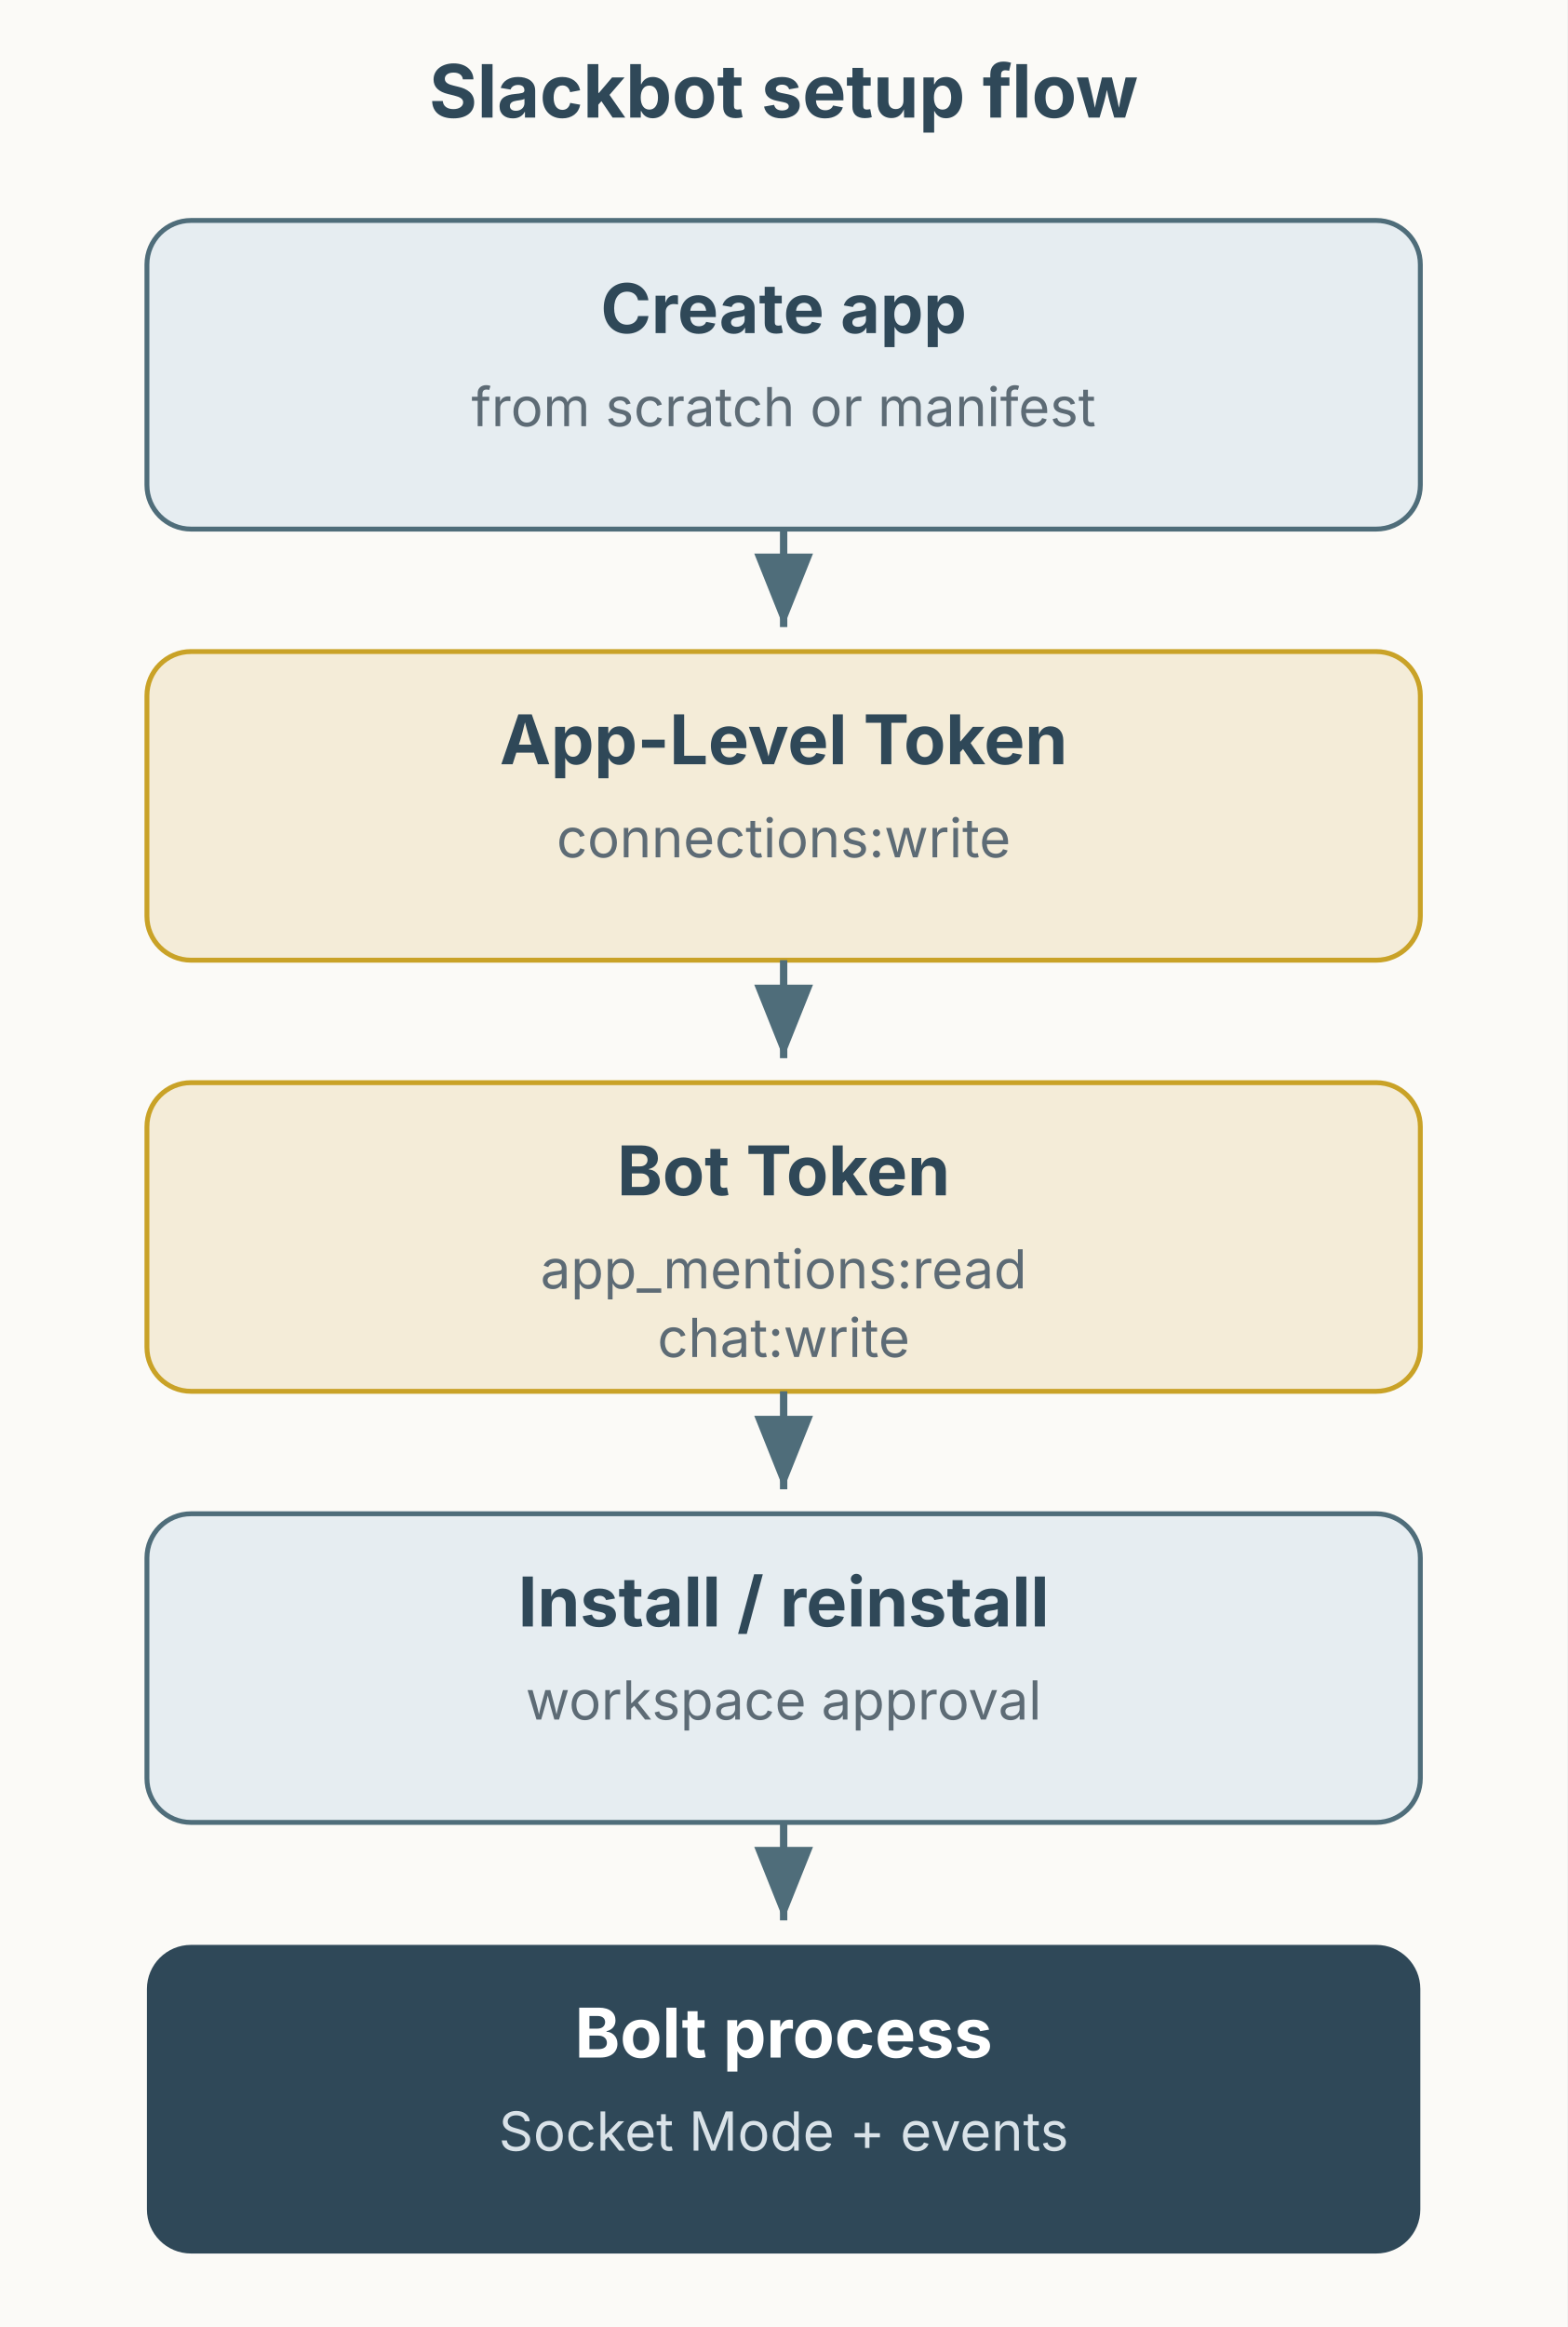
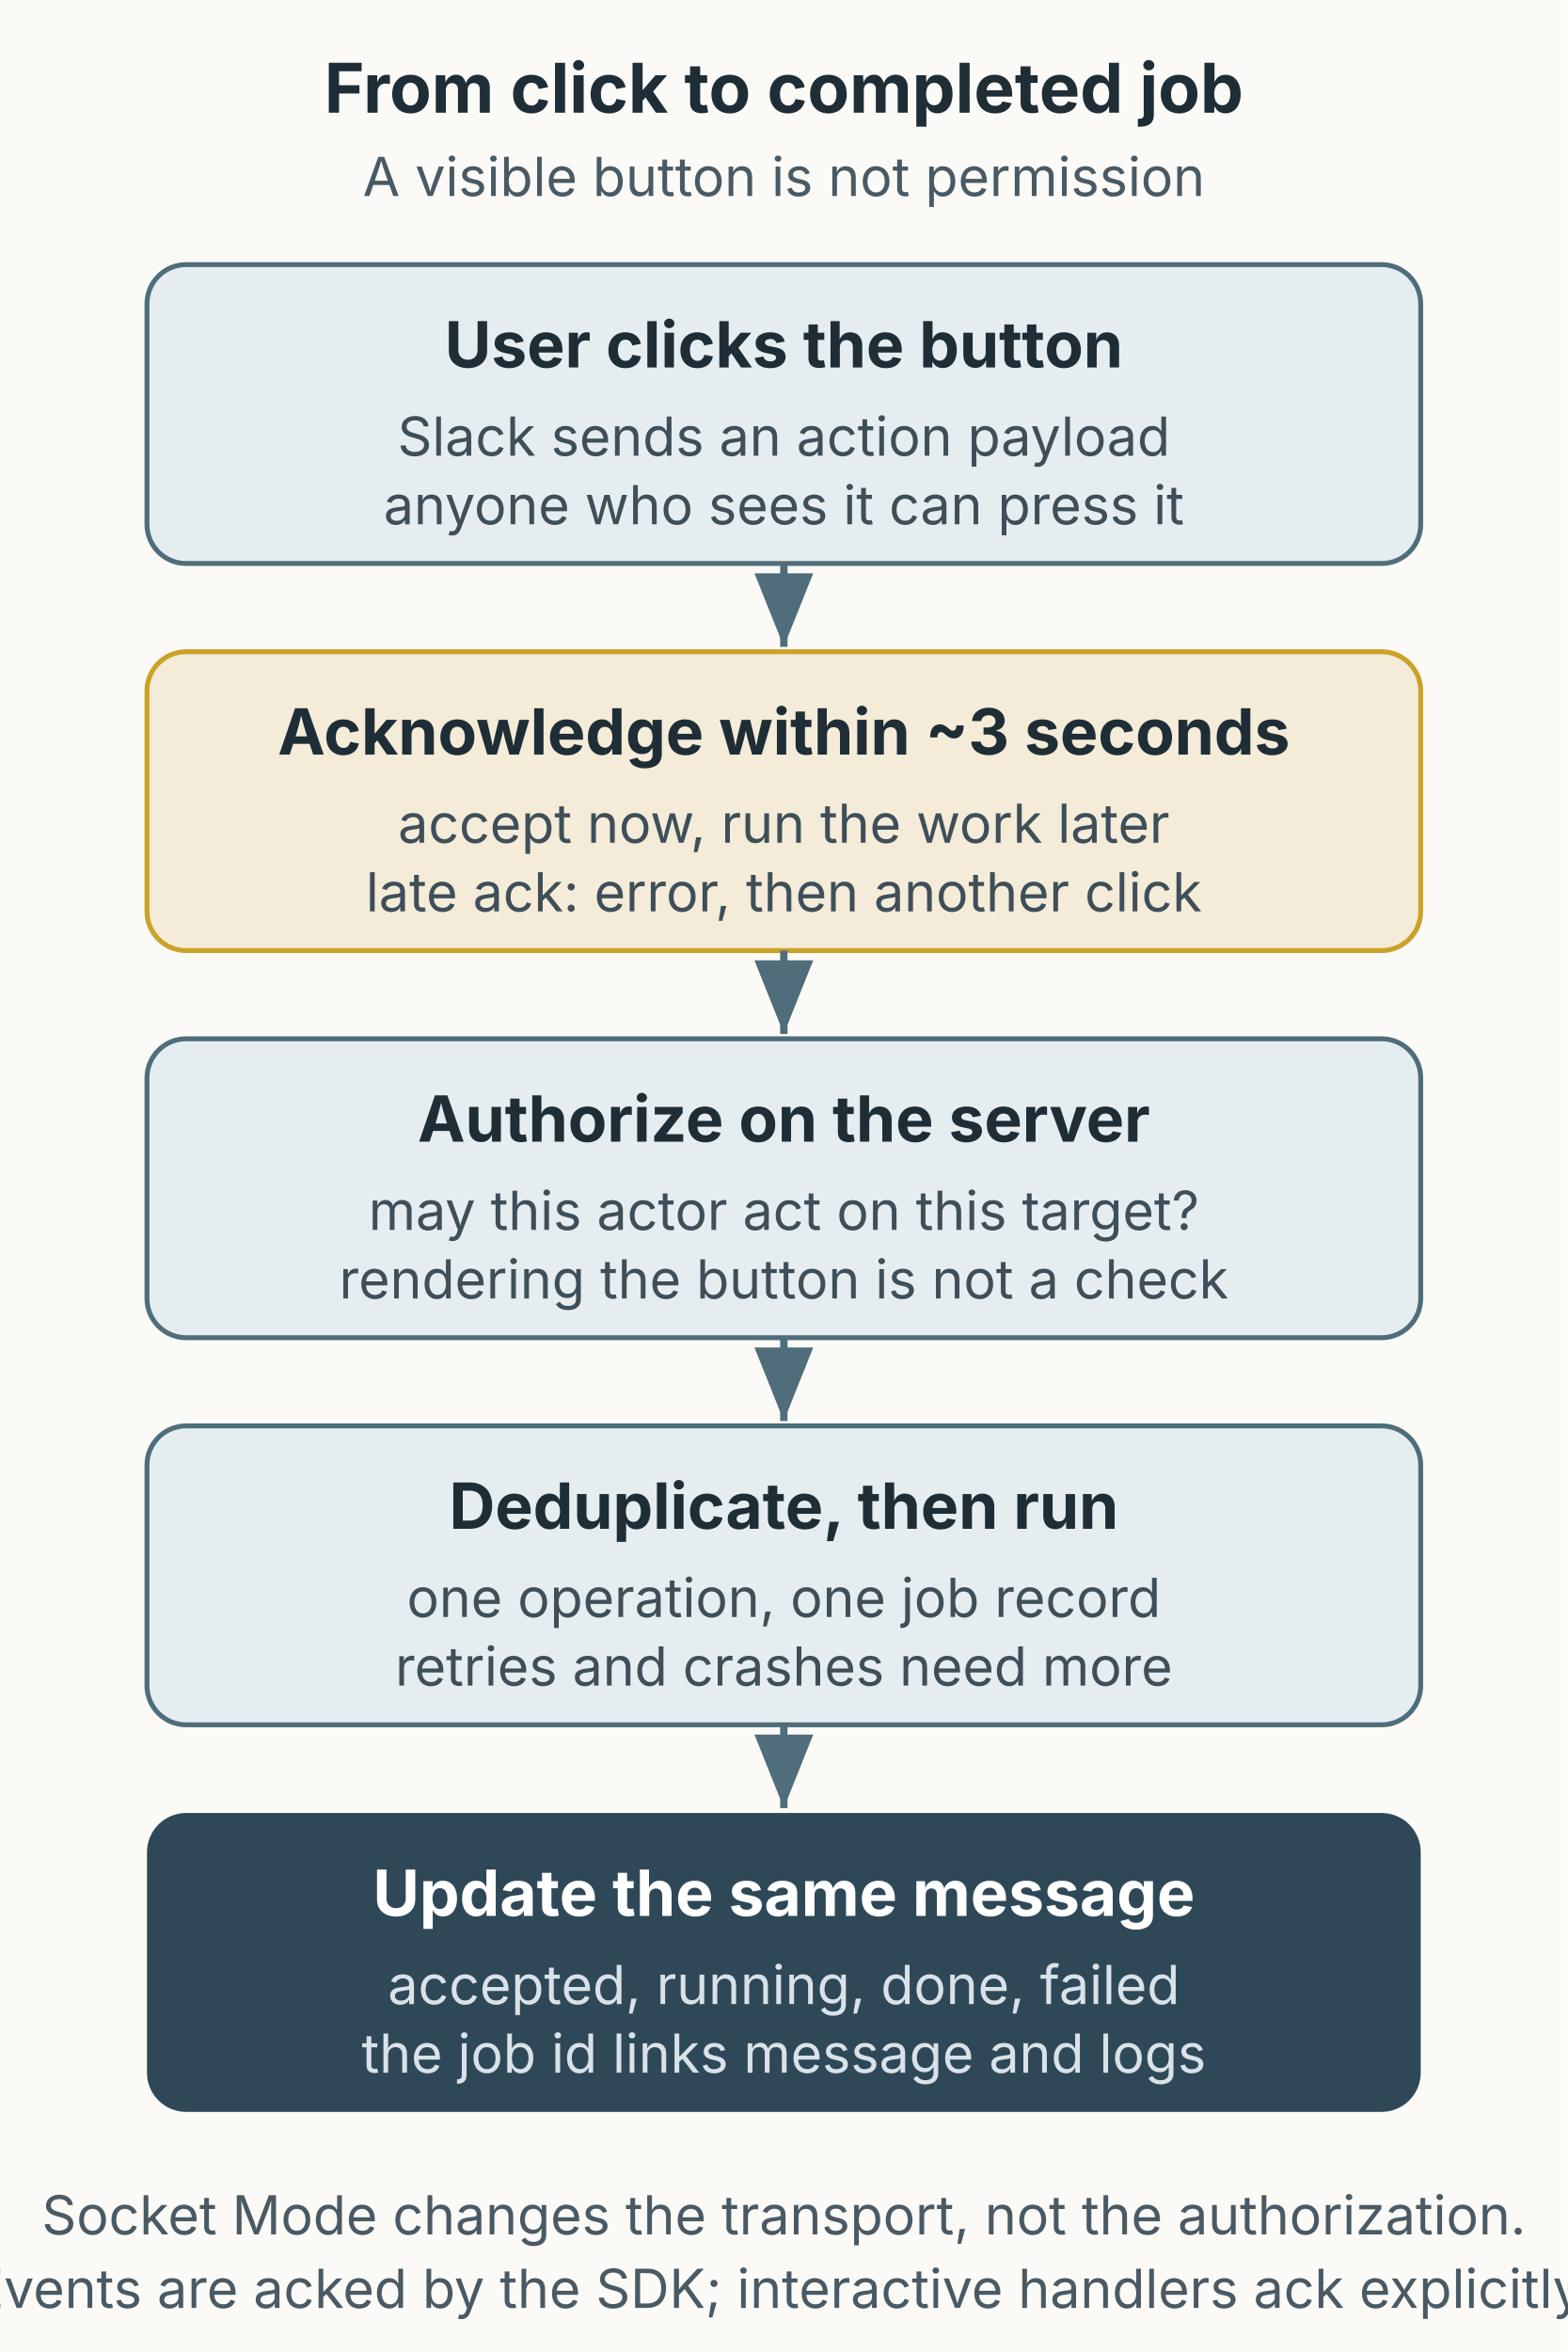
- <svg xmlns="http://www.w3.org/2000/svg" width="640" height="950" viewBox="0 0 640 950" role="img" aria-labelledby="title desc">
-   <rect width="640" height="950" fill="#fbfaf7" />
+ <svg xmlns="http://www.w3.org/2000/svg" width="640" height="960" viewBox="0 0 640 960" role="img" aria-labelledby="title desc">
+   <rect width="640" height="960" fill="#fbfaf7" />
  <defs>
-     <marker id="a" markerWidth="12" markerHeight="12" refX="10" refY="4" orient="auto">
+     <marker id="arrow" markerWidth="12" markerHeight="12" refX="10" refY="4" orient="auto">
      <path d="M0,0 L10,4 L0,8 z" fill="#4f6d7a" />
    </marker>
  </defs>
  <g font-family="system-ui, -apple-system, sans-serif">
-     <text x="320" y="48" text-anchor="middle" font-size="30" font-weight="700" fill="#2f4858">Slackbot setup flow</text>
-     <rect x="60" y="90" width="520" height="126" rx="18" fill="#e6edf1" stroke="#4f6d7a" stroke-width="2" />
-     <text x="320" y="136" text-anchor="middle" font-size="28" font-weight="700" fill="#2f4858">Create app</text>
-     <text x="320" y="174" text-anchor="middle" font-size="22" fill="#5d6b75">from scratch or manifest</text>
-     <rect x="60" y="266" width="520" height="126" rx="18" fill="#f4ecd8" stroke="#c9a227" stroke-width="2" />
-     <text x="320" y="312" text-anchor="middle" font-size="28" font-weight="700" fill="#2f4858">App-Level Token</text>
-     <text x="320" y="350" text-anchor="middle" font-size="22" fill="#5d6b75">connections:write</text>
-     <rect x="60" y="442" width="520" height="126" rx="18" fill="#f4ecd8" stroke="#c9a227" stroke-width="2" />
-     <text x="320" y="488" text-anchor="middle" font-size="28" font-weight="700" fill="#2f4858">Bot Token</text>
-     <text x="320" y="526" text-anchor="middle" font-size="22" fill="#5d6b75">app_mentions:read</text>
-     <text x="320" y="554" text-anchor="middle" font-size="22" fill="#5d6b75">chat:write</text>
-     <rect x="60" y="618" width="520" height="126" rx="18" fill="#e6edf1" stroke="#4f6d7a" stroke-width="2" />
-     <text x="320" y="664" text-anchor="middle" font-size="28" font-weight="700" fill="#2f4858">Install / reinstall</text>
-     <text x="320" y="702" text-anchor="middle" font-size="22" fill="#5d6b75">workspace approval</text>
-     <rect x="60" y="794" width="520" height="126" rx="18" fill="#2f4858" />
-     <text x="320" y="840" text-anchor="middle" font-size="28" font-weight="700" fill="#ffffff">Bolt process</text>
-     <text x="320" y="878" text-anchor="middle" font-size="22" fill="#d9e2e8">Socket Mode + events</text>
-     <line x1="320" y1="216" x2="320" y2="256" stroke="#4f6d7a" stroke-width="3" marker-end="url(#a)" />
-     <line x1="320" y1="392" x2="320" y2="432" stroke="#4f6d7a" stroke-width="3" marker-end="url(#a)" />
-     <line x1="320" y1="568" x2="320" y2="608" stroke="#4f6d7a" stroke-width="3" marker-end="url(#a)" />
-     <line x1="320" y1="744" x2="320" y2="784" stroke="#4f6d7a" stroke-width="3" marker-end="url(#a)" />
+     <text x="320" y="46" text-anchor="middle" font-size="28" font-weight="700" fill="#1f2d36">From click to completed job</text>
+     <text x="320" y="80" text-anchor="middle" font-size="22" fill="#4a5a64">A visible button is not permission</text>
+     <rect x="60" y="108" width="520" height="122" rx="16" fill="#e6edf1" stroke="#4f6d7a" stroke-width="2" />
+     <text x="320" y="150" text-anchor="middle" font-size="26" font-weight="700" fill="#1f2d36">User clicks the button</text>
+     <text x="320" y="186" text-anchor="middle" font-size="22" fill="#3f4f59">Slack sends an action payload</text>
+     <text x="320" y="214" text-anchor="middle" font-size="22" fill="#3f4f59">anyone who sees it can press it</text>
+     <line x1="320" y1="230" x2="320" y2="264" stroke="#4f6d7a" stroke-width="3" marker-end="url(#arrow)" />
+     <rect x="60" y="266" width="520" height="122" rx="16" fill="#f4ecd8" stroke="#c9a227" stroke-width="2" />
+     <text x="320" y="308" text-anchor="middle" font-size="26" font-weight="700" fill="#1f2d36">Acknowledge within ~3 seconds</text>
+     <text x="320" y="344" text-anchor="middle" font-size="22" fill="#3f4f59">accept now, run the work later</text>
+     <text x="320" y="372" text-anchor="middle" font-size="22" fill="#3f4f59">late ack: error, then another click</text>
+     <line x1="320" y1="388" x2="320" y2="422" stroke="#4f6d7a" stroke-width="3" marker-end="url(#arrow)" />
+     <rect x="60" y="424" width="520" height="122" rx="16" fill="#e6edf1" stroke="#4f6d7a" stroke-width="2" />
+     <text x="320" y="466" text-anchor="middle" font-size="26" font-weight="700" fill="#1f2d36">Authorize on the server</text>
+     <text x="320" y="502" text-anchor="middle" font-size="22" fill="#3f4f59">may this actor act on this target?</text>
+     <text x="320" y="530" text-anchor="middle" font-size="22" fill="#3f4f59">rendering the button is not a check</text>
+     <line x1="320" y1="546" x2="320" y2="580" stroke="#4f6d7a" stroke-width="3" marker-end="url(#arrow)" />
+     <rect x="60" y="582" width="520" height="122" rx="16" fill="#e6edf1" stroke="#4f6d7a" stroke-width="2" />
+     <text x="320" y="624" text-anchor="middle" font-size="26" font-weight="700" fill="#1f2d36">Deduplicate, then run</text>
+     <text x="320" y="660" text-anchor="middle" font-size="22" fill="#3f4f59">one operation, one job record</text>
+     <text x="320" y="688" text-anchor="middle" font-size="22" fill="#3f4f59">retries and crashes need more</text>
+     <line x1="320" y1="704" x2="320" y2="738" stroke="#4f6d7a" stroke-width="3" marker-end="url(#arrow)" />
+     <rect x="60" y="740" width="520" height="122" rx="16" fill="#2f4858" />
+     <text x="320" y="782" text-anchor="middle" font-size="26" font-weight="700" fill="#ffffff">Update the same message</text>
+     <text x="320" y="818" text-anchor="middle" font-size="22" fill="#d9e2e8">accepted, running, done, failed</text>
+     <text x="320" y="846" text-anchor="middle" font-size="22" fill="#d9e2e8">the job id links message and logs</text>
+     <text x="320" y="912" text-anchor="middle" font-size="22" fill="#4a5a64">Socket Mode changes the transport, not the authorization.</text>
+     <text x="320" y="942" text-anchor="middle" font-size="22" fill="#4a5a64">Events are acked by the SDK; interactive handlers ack explicitly.</text>
  </g>
</svg>
